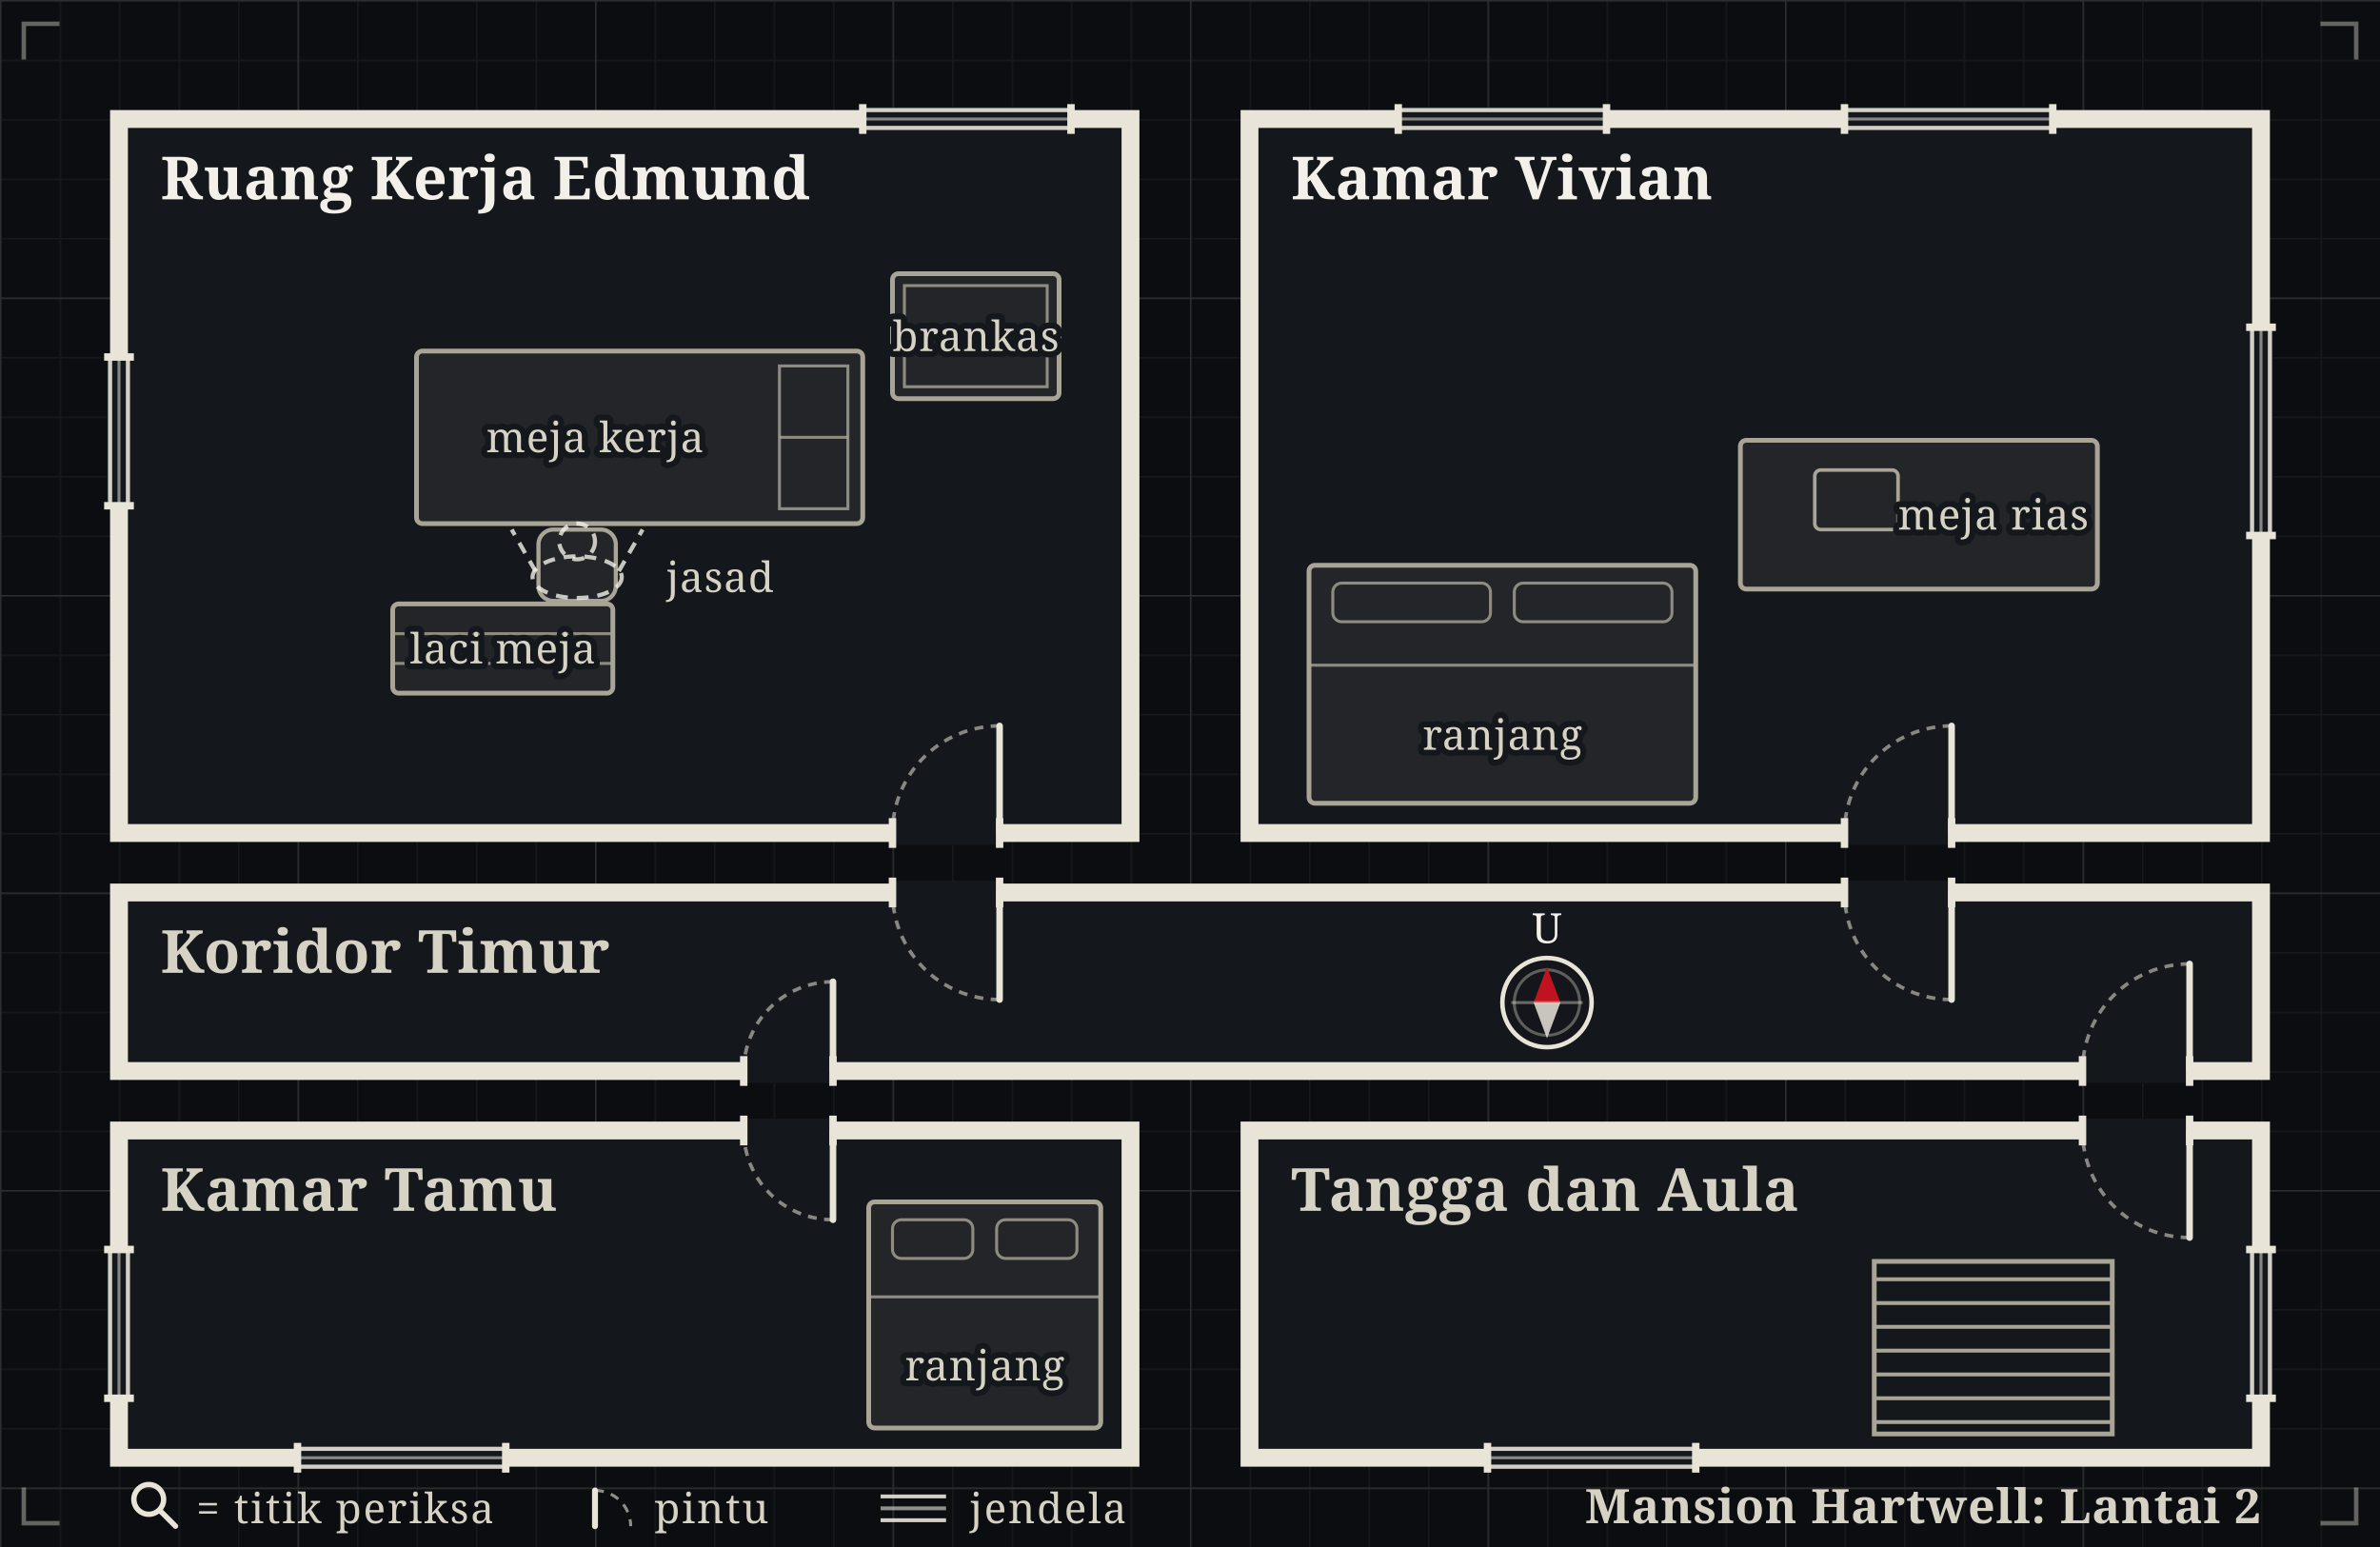
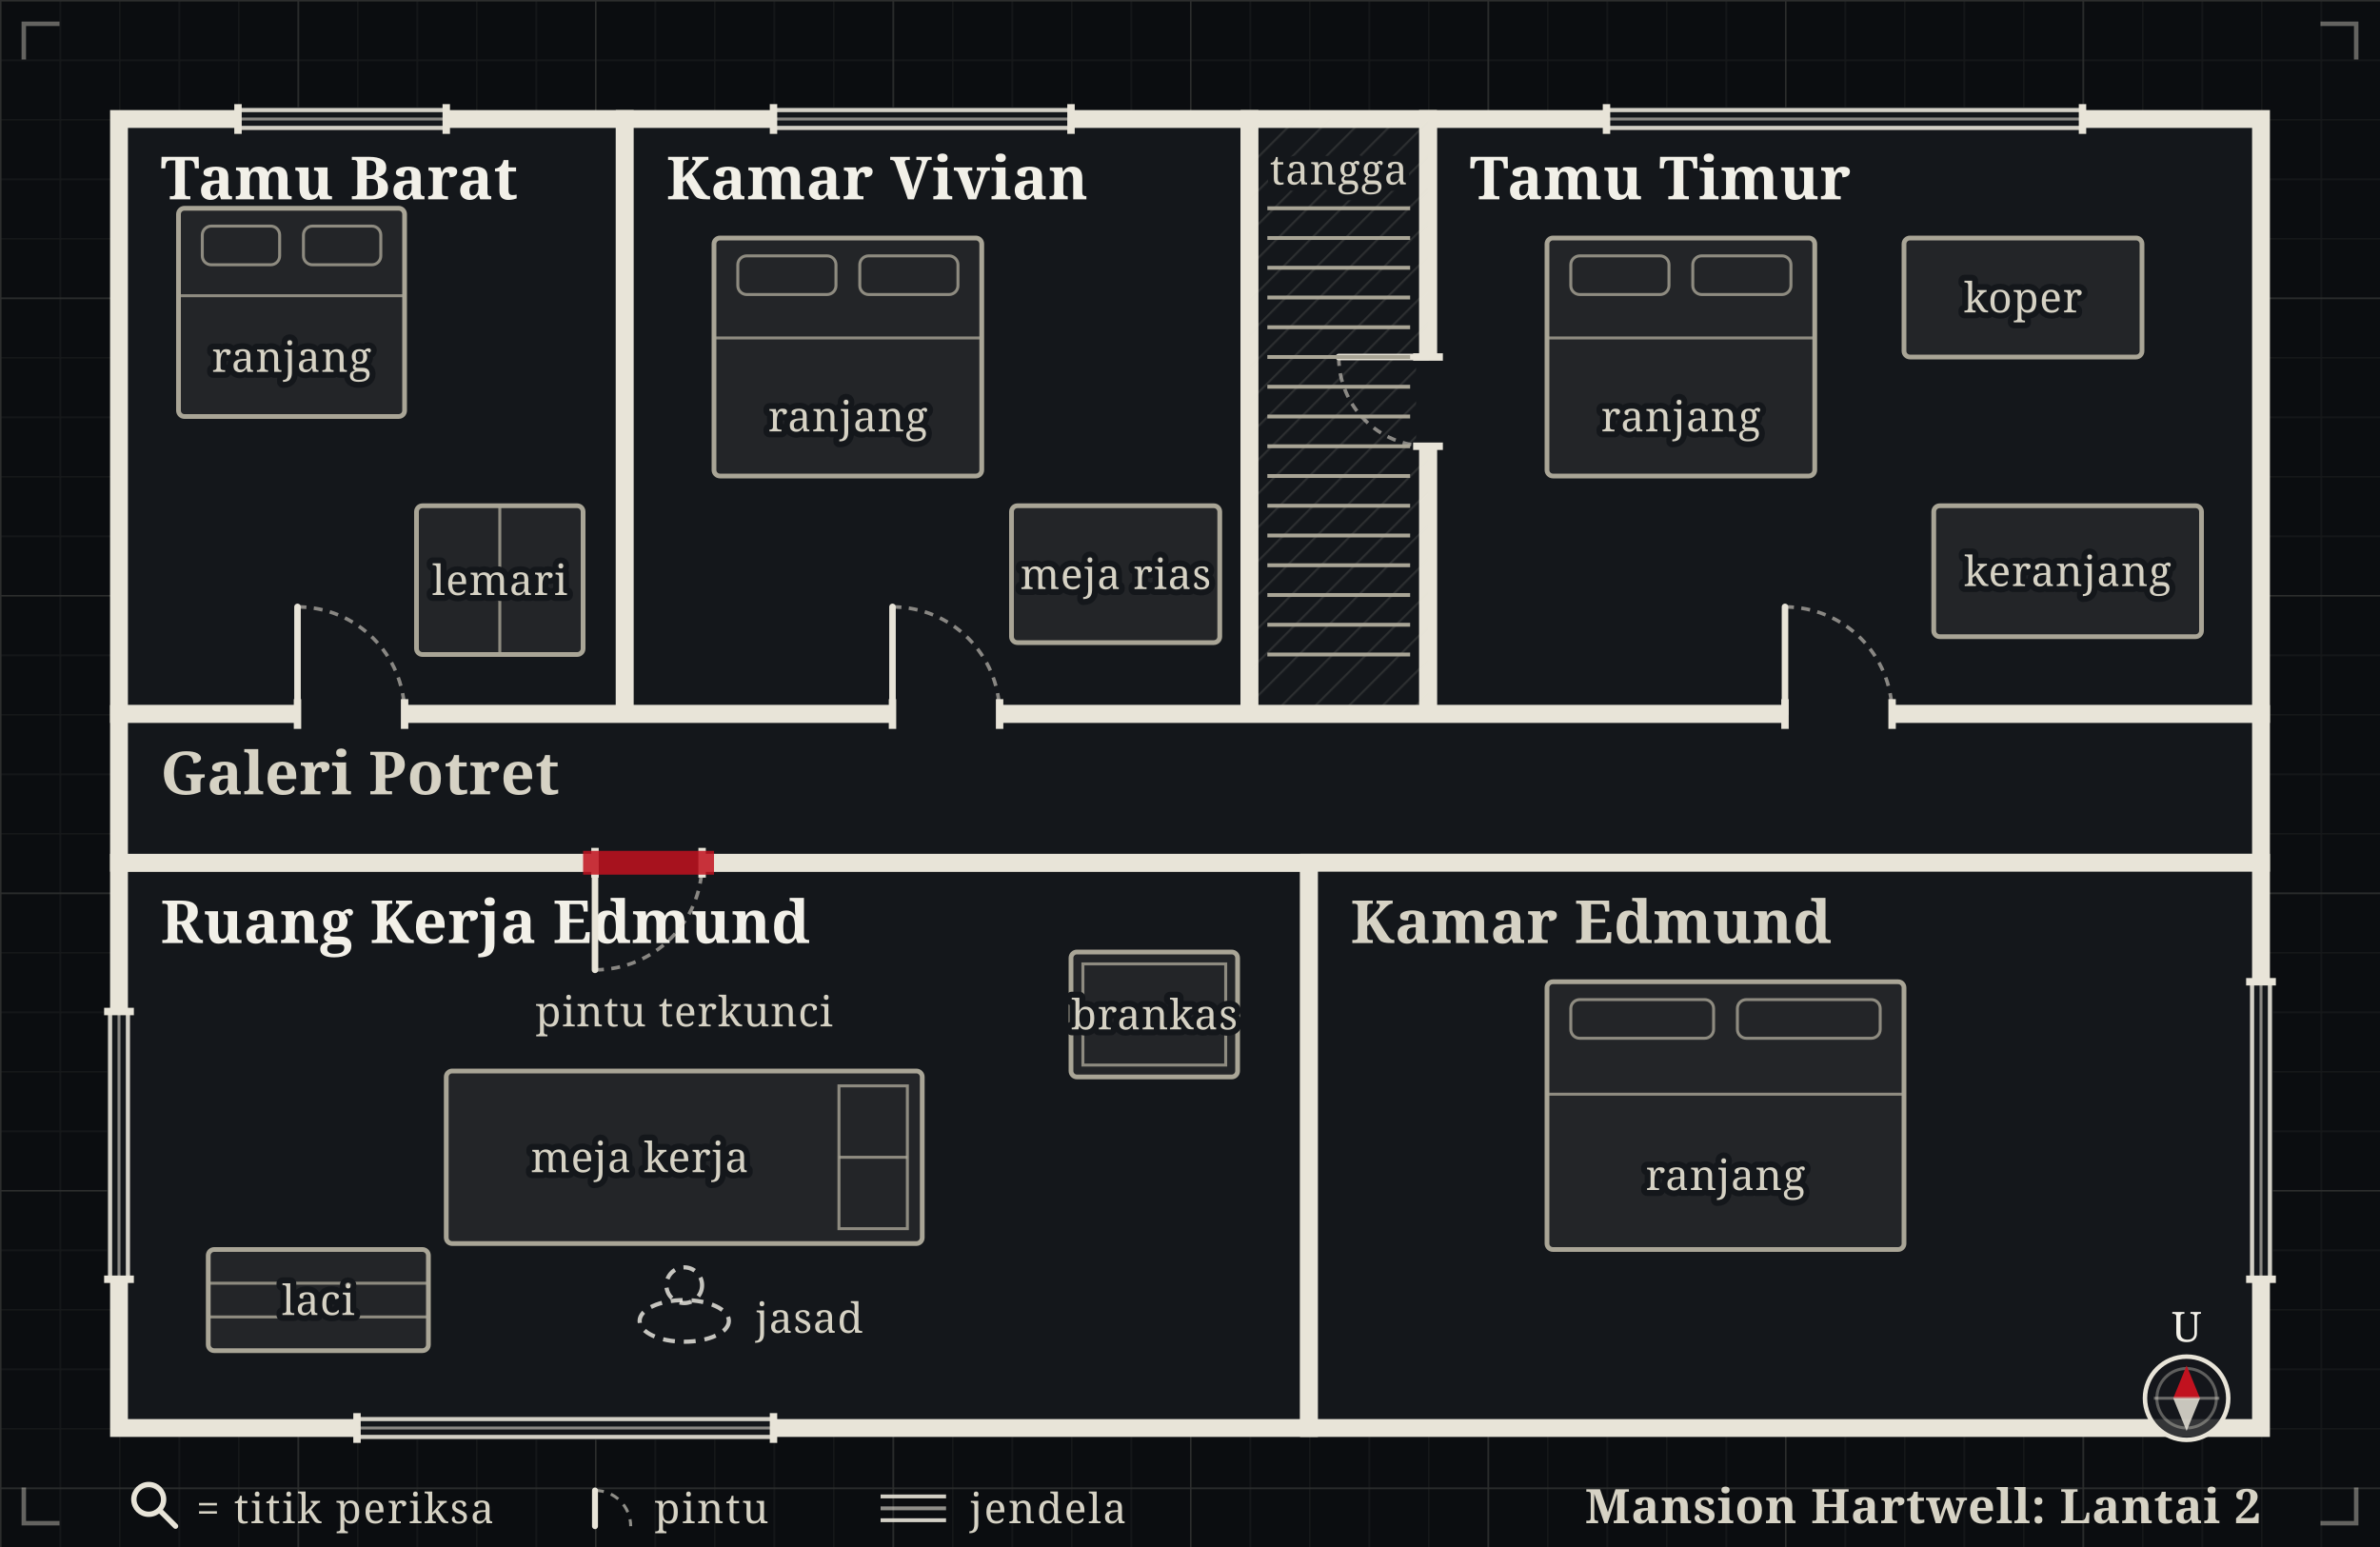
<svg xmlns="http://www.w3.org/2000/svg" viewBox="0 0 800 520" font-family="Georgia, serif">
  <defs>
    <pattern id="hw2-g1" width="20" height="20" patternUnits="userSpaceOnUse">
      <path d="M20 0H0V20" fill="none" stroke="#e8e4d8" stroke-opacity=".055" />
    </pattern>
    <pattern id="hw2-g2" width="100" height="100" patternUnits="userSpaceOnUse">
      <path d="M100 0H0V100" fill="none" stroke="#e8e4d8" stroke-opacity=".11" />
    </pattern>
    <pattern id="hw2-h" width="8" height="8" patternUnits="userSpaceOnUse" patternTransform="rotate(45)">
      <line x1="0" y1="0" x2="0" y2="8" stroke="#e8e4d8" stroke-opacity=".11" stroke-width="1.5" />
    </pattern>
  </defs>
  <rect width="800" height="520" fill="#0b0d10" />
  <rect width="800" height="520" fill="url(#hw2-g1)" />
  <rect width="800" height="520" fill="url(#hw2-g2)" />
  <path d="M20 8H8V20" fill="none" stroke="#e8e4d8" stroke-opacity=".4" stroke-width="1.5" />
  <path d="M780 8H792V20" fill="none" stroke="#e8e4d8" stroke-opacity=".4" stroke-width="1.5" />
  <path d="M20 512H8V500" fill="none" stroke="#e8e4d8" stroke-opacity=".4" stroke-width="1.5" />
  <path d="M780 512H792V500" fill="none" stroke="#e8e4d8" stroke-opacity=".4" stroke-width="1.5" />
-   <rect x="40" y="40" width="340" height="240" fill="#14171b" stroke="#e8e4d8" stroke-width="6" stroke-linejoin="miter" />
-   <text x="54" y="67" text-anchor="start" fill="#f2f0e8" style="font-family:var(--ff-heading,'Playfair Display',Georgia,serif);font-weight:700;font-size:20px;letter-spacing:0.2px;">Ruang Kerja Edmund</text>
-   <rect x="420" y="40" width="340" height="240" fill="#14171b" stroke="#e8e4d8" stroke-width="6" stroke-linejoin="miter" />
-   <text x="434" y="67" text-anchor="start" fill="#f2f0e8" style="font-family:var(--ff-heading,'Playfair Display',Georgia,serif);font-weight:700;font-size:20px;letter-spacing:0.2px;">Kamar Vivian</text>
-   <rect x="40" y="300" width="720" height="60" fill="#14171b" stroke="#e8e4d8" stroke-width="6" stroke-linejoin="miter" />
-   <text x="54" y="327" text-anchor="start" fill="#d6d2c4" style="font-family:var(--ff-heading,'Playfair Display',Georgia,serif);font-weight:700;font-size:20px;letter-spacing:0.2px;">Koridor Timur</text>
-   <rect x="40" y="380" width="340" height="110" fill="#14171b" stroke="#e8e4d8" stroke-width="6" stroke-linejoin="miter" />
-   <text x="54" y="407" text-anchor="start" fill="#d6d2c4" style="font-family:var(--ff-heading,'Playfair Display',Georgia,serif);font-weight:700;font-size:20px;letter-spacing:0.2px;">Kamar Tamu</text>
-   <rect x="420" y="380" width="340" height="110" fill="#14171b" stroke="#e8e4d8" stroke-width="6" stroke-linejoin="miter" />
-   <text x="434" y="407" text-anchor="start" fill="#d6d2c4" style="font-family:var(--ff-heading,'Playfair Display',Georgia,serif);font-weight:700;font-size:20px;letter-spacing:0.2px;">Tangga dan Aula</text>
-   <rect x="290" y="36" width="70" height="8" fill="#14171b" />
-   <path d="M290 37H360" stroke="#e8e4d8" stroke-width="1.4" stroke-opacity="0.9" />
-   <path d="M290 40H360" stroke="#e8e4d8" stroke-width="1" stroke-opacity="0.55" />
-   <path d="M290 43H360" stroke="#e8e4d8" stroke-width="1.4" stroke-opacity="0.9" />
-   <path d="M290 35V45M360 35V45" stroke="#e8e4d8" stroke-width="2.5" />
-   <rect x="36" y="120" width="8" height="50" fill="#14171b" />
-   <path d="M37 120V170" stroke="#e8e4d8" stroke-width="1.4" stroke-opacity="0.9" />
-   <path d="M40 120V170" stroke="#e8e4d8" stroke-width="1" stroke-opacity="0.55" />
-   <path d="M43 120V170" stroke="#e8e4d8" stroke-width="1.4" stroke-opacity="0.9" />
-   <path d="M35 120H45M35 170H45" stroke="#e8e4d8" stroke-width="2.5" />
-   <rect x="470" y="36" width="70" height="8" fill="#14171b" />
-   <path d="M470 37H540" stroke="#e8e4d8" stroke-width="1.4" stroke-opacity="0.9" />
-   <path d="M470 40H540" stroke="#e8e4d8" stroke-width="1" stroke-opacity="0.55" />
-   <path d="M470 43H540" stroke="#e8e4d8" stroke-width="1.4" stroke-opacity="0.9" />
-   <path d="M470 35V45M540 35V45" stroke="#e8e4d8" stroke-width="2.5" />
-   <rect x="620" y="36" width="70" height="8" fill="#14171b" />
-   <path d="M620 37H690" stroke="#e8e4d8" stroke-width="1.4" stroke-opacity="0.9" />
-   <path d="M620 40H690" stroke="#e8e4d8" stroke-width="1" stroke-opacity="0.55" />
-   <path d="M620 43H690" stroke="#e8e4d8" stroke-width="1.4" stroke-opacity="0.9" />
-   <path d="M620 35V45M690 35V45" stroke="#e8e4d8" stroke-width="2.5" />
-   <rect x="756" y="110" width="8" height="70" fill="#14171b" />
-   <path d="M757 110V180" stroke="#e8e4d8" stroke-width="1.4" stroke-opacity="0.9" />
-   <path d="M760 110V180" stroke="#e8e4d8" stroke-width="1" stroke-opacity="0.55" />
-   <path d="M763 110V180" stroke="#e8e4d8" stroke-width="1.4" stroke-opacity="0.9" />
-   <path d="M755 110H765M755 180H765" stroke="#e8e4d8" stroke-width="2.5" />
-   <rect x="36" y="420" width="8" height="50" fill="#14171b" />
-   <path d="M37 420V470" stroke="#e8e4d8" stroke-width="1.4" stroke-opacity="0.9" />
-   <path d="M40 420V470" stroke="#e8e4d8" stroke-width="1" stroke-opacity="0.55" />
-   <path d="M43 420V470" stroke="#e8e4d8" stroke-width="1.4" stroke-opacity="0.9" />
-   <path d="M35 420H45M35 470H45" stroke="#e8e4d8" stroke-width="2.5" />
-   <rect x="756" y="420" width="8" height="50" fill="#14171b" />
-   <path d="M757 420V470" stroke="#e8e4d8" stroke-width="1.4" stroke-opacity="0.9" />
-   <path d="M760 420V470" stroke="#e8e4d8" stroke-width="1" stroke-opacity="0.55" />
-   <path d="M763 420V470" stroke="#e8e4d8" stroke-width="1.4" stroke-opacity="0.9" />
-   <path d="M755 420H765M755 470H765" stroke="#e8e4d8" stroke-width="2.5" />
-   <rect x="100" y="486" width="70" height="8" fill="#14171b" />
-   <path d="M100 487H170" stroke="#e8e4d8" stroke-width="1.4" stroke-opacity="0.9" />
-   <path d="M100 490H170" stroke="#e8e4d8" stroke-width="1" stroke-opacity="0.55" />
-   <path d="M100 493H170" stroke="#e8e4d8" stroke-width="1.4" stroke-opacity="0.9" />
-   <path d="M100 485V495M170 485V495" stroke="#e8e4d8" stroke-width="2.5" />
-   <rect x="500" y="486" width="70" height="8" fill="#14171b" />
-   <path d="M500 487H570" stroke="#e8e4d8" stroke-width="1.4" stroke-opacity="0.9" />
-   <path d="M500 490H570" stroke="#e8e4d8" stroke-width="1" stroke-opacity="0.55" />
-   <path d="M500 493H570" stroke="#e8e4d8" stroke-width="1.4" stroke-opacity="0.9" />
-   <path d="M500 485V495M570 485V495" stroke="#e8e4d8" stroke-width="2.5" />
-   <rect x="300" y="276" width="36" height="8" fill="#14171b" />
-   <path d="M336 244A36 36 0 0 0 300 280" fill="none" stroke="#e8e4d8" stroke-opacity=".55" stroke-width="1.2" stroke-dasharray="3 2.5" />
-   <path d="M336 280L336 244" stroke="#e8e4d8" stroke-width="2.2" stroke-linecap="round" />
-   <path d="M336 275V285M300 275V285" stroke="#e8e4d8" stroke-width="2.5" />
-   <rect x="300" y="296" width="36" height="8" fill="#14171b" />
-   <path d="M336 336A36 36 0 0 1 300 300" fill="none" stroke="#e8e4d8" stroke-opacity=".55" stroke-width="1.2" stroke-dasharray="3 2.5" />
-   <path d="M336 300L336 336" stroke="#e8e4d8" stroke-width="2.2" stroke-linecap="round" />
-   <path d="M336 295V305M300 295V305" stroke="#e8e4d8" stroke-width="2.5" />
-   <rect x="620" y="276" width="36" height="8" fill="#14171b" />
-   <path d="M656 244A36 36 0 0 0 620 280" fill="none" stroke="#e8e4d8" stroke-opacity=".55" stroke-width="1.2" stroke-dasharray="3 2.5" />
-   <path d="M656 280L656 244" stroke="#e8e4d8" stroke-width="2.2" stroke-linecap="round" />
-   <path d="M656 275V285M620 275V285" stroke="#e8e4d8" stroke-width="2.5" />
-   <rect x="620" y="296" width="36" height="8" fill="#14171b" />
-   <path d="M656 336A36 36 0 0 1 620 300" fill="none" stroke="#e8e4d8" stroke-opacity=".55" stroke-width="1.2" stroke-dasharray="3 2.5" />
-   <path d="M656 300L656 336" stroke="#e8e4d8" stroke-width="2.2" stroke-linecap="round" />
-   <path d="M656 295V305M620 295V305" stroke="#e8e4d8" stroke-width="2.5" />
-   <rect x="250" y="356" width="30" height="8" fill="#14171b" />
-   <path d="M280 330A30 30 0 0 0 250 360" fill="none" stroke="#e8e4d8" stroke-opacity=".55" stroke-width="1.2" stroke-dasharray="3 2.5" />
-   <path d="M280 360L280 330" stroke="#e8e4d8" stroke-width="2.2" stroke-linecap="round" />
-   <path d="M280 355V365M250 355V365" stroke="#e8e4d8" stroke-width="2.5" />
-   <rect x="250" y="376" width="30" height="8" fill="#14171b" />
-   <path d="M280 410A30 30 0 0 1 250 380" fill="none" stroke="#e8e4d8" stroke-opacity=".55" stroke-width="1.2" stroke-dasharray="3 2.5" />
-   <path d="M280 380L280 410" stroke="#e8e4d8" stroke-width="2.2" stroke-linecap="round" />
-   <path d="M280 375V385M250 375V385" stroke="#e8e4d8" stroke-width="2.5" />
-   <rect x="700" y="356" width="36" height="8" fill="#14171b" />
-   <path d="M736 324A36 36 0 0 0 700 360" fill="none" stroke="#e8e4d8" stroke-opacity=".55" stroke-width="1.2" stroke-dasharray="3 2.5" />
-   <path d="M736 360L736 324" stroke="#e8e4d8" stroke-width="2.2" stroke-linecap="round" />
-   <path d="M736 355V365M700 355V365" stroke="#e8e4d8" stroke-width="2.5" />
-   <rect x="700" y="376" width="36" height="8" fill="#14171b" />
-   <path d="M736 416A36 36 0 0 1 700 380" fill="none" stroke="#e8e4d8" stroke-opacity=".55" stroke-width="1.2" stroke-dasharray="3 2.5" />
-   <path d="M736 380L736 416" stroke="#e8e4d8" stroke-width="2.2" stroke-linecap="round" />
-   <path d="M736 375V385M700 375V385" stroke="#e8e4d8" stroke-width="2.5" />
-   <rect x="140" y="118" width="150" height="58" rx="2" fill="#e8e4d8" fill-opacity=".07" stroke="#a9a596" stroke-width="1.6" />
-   <rect x="262" y="123" width="23" height="48" stroke="#a9a596" stroke-width="1" stroke-opacity=".8" fill="none" />
-   <path d="M262 147.0H285" stroke="#a9a596" stroke-width="1" stroke-opacity=".8" fill="none" />
-   <text x="200" y="152" text-anchor="middle" fill="#14171b" stroke="#14171b" stroke-width="4" stroke-linejoin="round" style="font-family:var(--ff-label,'Oswald','Arial Narrow',sans-serif);font-weight:500;font-size:14px;letter-spacing:0.3px;">meja kerja</text>
-   <text x="200" y="152" text-anchor="middle" fill="#d6d2c4" style="font-family:var(--ff-label,'Oswald','Arial Narrow',sans-serif);font-weight:500;font-size:14px;letter-spacing:0.3px;">meja kerja</text>
-   <rect x="181" y="178" width="26" height="24" rx="5" fill="#e8e4d8" fill-opacity=".07" stroke="#a9a596" stroke-width="1.4" />
+   <rect x="40" y="40" width="170" height="200" fill="#14171b" stroke="#e8e4d8" stroke-width="6" stroke-linejoin="miter" />
+   <text x="54" y="67" text-anchor="start" fill="#f2f0e8" style="font-family:var(--ff-heading,'Playfair Display',Georgia,serif);font-weight:700;font-size:20px;letter-spacing:0.2px;">Tamu Barat</text>
+   <rect x="210" y="40" width="210" height="200" fill="#14171b" stroke="#e8e4d8" stroke-width="6" stroke-linejoin="miter" />
+   <text x="224" y="67" text-anchor="start" fill="#f2f0e8" style="font-family:var(--ff-heading,'Playfair Display',Georgia,serif);font-weight:700;font-size:20px;letter-spacing:0.2px;">Kamar Vivian</text>
+   <rect x="480" y="40" width="280" height="200" fill="#14171b" stroke="#e8e4d8" stroke-width="6" stroke-linejoin="miter" />
+   <text x="494" y="67" text-anchor="start" fill="#f2f0e8" style="font-family:var(--ff-heading,'Playfair Display',Georgia,serif);font-weight:700;font-size:20px;letter-spacing:0.2px;">Tamu Timur</text>
+   <rect x="40" y="290" width="400" height="190" fill="#14171b" stroke="#e8e4d8" stroke-width="6" stroke-linejoin="miter" />
+   <text x="54" y="317" text-anchor="start" fill="#f2f0e8" style="font-family:var(--ff-heading,'Playfair Display',Georgia,serif);font-weight:700;font-size:20px;letter-spacing:0.2px;">Ruang Kerja Edmund</text>
+   <rect x="420" y="40" width="60" height="200" fill="#14171b" stroke="#e8e4d8" stroke-width="6" stroke-linejoin="miter" />
+   <rect x="420" y="40" width="60" height="200" fill="url(#hw2-h)" />
+   <text x="434" y="67" text-anchor="start" fill="#d6d2c4" style="font-family:var(--ff-heading,'Playfair Display',Georgia,serif);font-weight:700;font-size:20px;letter-spacing:0.2px;" />
+   <rect x="40" y="240" width="720" height="50" fill="#14171b" stroke="#e8e4d8" stroke-width="6" stroke-linejoin="miter" />
+   <text x="54" y="267" text-anchor="start" fill="#d6d2c4" style="font-family:var(--ff-heading,'Playfair Display',Georgia,serif);font-weight:700;font-size:20px;letter-spacing:0.2px;">Galeri Potret</text>
+   <rect x="440" y="290" width="320" height="190" fill="#14171b" stroke="#e8e4d8" stroke-width="6" stroke-linejoin="miter" />
+   <text x="454" y="317" text-anchor="start" fill="#d6d2c4" style="font-family:var(--ff-heading,'Playfair Display',Georgia,serif);font-weight:700;font-size:20px;letter-spacing:0.2px;">Kamar Edmund</text>
+   <rect x="80" y="36" width="70" height="8" fill="#14171b" />
+   <path d="M80 37H150" stroke="#e8e4d8" stroke-width="1.4" stroke-opacity="0.9" />
+   <path d="M80 40H150" stroke="#e8e4d8" stroke-width="1" stroke-opacity="0.55" />
+   <path d="M80 43H150" stroke="#e8e4d8" stroke-width="1.4" stroke-opacity="0.9" />
+   <path d="M80 35V45M150 35V45" stroke="#e8e4d8" stroke-width="2.5" />
+   <rect x="260" y="36" width="100" height="8" fill="#14171b" />
+   <path d="M260 37H360" stroke="#e8e4d8" stroke-width="1.4" stroke-opacity="0.9" />
+   <path d="M260 40H360" stroke="#e8e4d8" stroke-width="1" stroke-opacity="0.55" />
+   <path d="M260 43H360" stroke="#e8e4d8" stroke-width="1.4" stroke-opacity="0.9" />
+   <path d="M260 35V45M360 35V45" stroke="#e8e4d8" stroke-width="2.5" />
+   <rect x="540" y="36" width="160" height="8" fill="#14171b" />
+   <path d="M540 37H700" stroke="#e8e4d8" stroke-width="1.4" stroke-opacity="0.9" />
+   <path d="M540 40H700" stroke="#e8e4d8" stroke-width="1" stroke-opacity="0.55" />
+   <path d="M540 43H700" stroke="#e8e4d8" stroke-width="1.4" stroke-opacity="0.9" />
+   <path d="M540 35V45M700 35V45" stroke="#e8e4d8" stroke-width="2.5" />
+   <rect x="36" y="340" width="8" height="90" fill="#14171b" />
+   <path d="M37 340V430" stroke="#e8e4d8" stroke-width="1.4" stroke-opacity="0.9" />
+   <path d="M40 340V430" stroke="#e8e4d8" stroke-width="1" stroke-opacity="0.55" />
+   <path d="M43 340V430" stroke="#e8e4d8" stroke-width="1.4" stroke-opacity="0.9" />
+   <path d="M35 340H45M35 430H45" stroke="#e8e4d8" stroke-width="2.5" />
+   <rect x="120" y="476" width="140" height="8" fill="#14171b" />
+   <path d="M120 477H260" stroke="#e8e4d8" stroke-width="1.4" stroke-opacity="0.9" />
+   <path d="M120 480H260" stroke="#e8e4d8" stroke-width="1" stroke-opacity="0.55" />
+   <path d="M120 483H260" stroke="#e8e4d8" stroke-width="1.4" stroke-opacity="0.9" />
+   <path d="M120 475V485M260 475V485" stroke="#e8e4d8" stroke-width="2.5" />
+   <rect x="756" y="330" width="8" height="100" fill="#14171b" />
+   <path d="M757 330V430" stroke="#e8e4d8" stroke-width="1.4" stroke-opacity="0.9" />
+   <path d="M760 330V430" stroke="#e8e4d8" stroke-width="1" stroke-opacity="0.55" />
+   <path d="M763 330V430" stroke="#e8e4d8" stroke-width="1.4" stroke-opacity="0.9" />
+   <path d="M755 330H765M755 430H765" stroke="#e8e4d8" stroke-width="2.5" />
+   <rect x="100" y="236" width="36" height="8" fill="#14171b" />
+   <path d="M100 204A36 36 0 0 1 136 240" fill="none" stroke="#e8e4d8" stroke-opacity=".55" stroke-width="1.2" stroke-dasharray="3 2.5" />
+   <path d="M100 240L100 204" stroke="#e8e4d8" stroke-width="2.2" stroke-linecap="round" />
+   <path d="M100 235V245M136 235V245" stroke="#e8e4d8" stroke-width="2.5" />
+   <rect x="300" y="236" width="36" height="8" fill="#14171b" />
+   <path d="M300 204A36 36 0 0 1 336 240" fill="none" stroke="#e8e4d8" stroke-opacity=".55" stroke-width="1.2" stroke-dasharray="3 2.5" />
+   <path d="M300 240L300 204" stroke="#e8e4d8" stroke-width="2.2" stroke-linecap="round" />
+   <path d="M300 235V245M336 235V245" stroke="#e8e4d8" stroke-width="2.5" />
+   <rect x="600" y="236" width="36" height="8" fill="#14171b" />
+   <path d="M600 204A36 36 0 0 1 636 240" fill="none" stroke="#e8e4d8" stroke-opacity=".55" stroke-width="1.2" stroke-dasharray="3 2.5" />
+   <path d="M600 240L600 204" stroke="#e8e4d8" stroke-width="2.2" stroke-linecap="round" />
+   <path d="M600 235V245M636 235V245" stroke="#e8e4d8" stroke-width="2.5" />
+   <rect x="476" y="120" width="8" height="30" fill="#14171b" />
+   <path d="M450 120A30 30 0 0 0 480 150" fill="none" stroke="#e8e4d8" stroke-opacity=".55" stroke-width="1.2" stroke-dasharray="3 2.5" />
+   <path d="M480 120L450 120" stroke="#e8e4d8" stroke-width="2.2" stroke-linecap="round" />
+   <path d="M475 120H485M475 150H485" stroke="#e8e4d8" stroke-width="2.5" />
+   <rect x="200" y="286" width="36" height="8" fill="#14171b" />
+   <path d="M200 326A36 36 0 0 0 236 290" fill="none" stroke="#e8e4d8" stroke-opacity=".55" stroke-width="1.2" stroke-dasharray="3 2.5" />
+   <path d="M200 290L200 326" stroke="#e8e4d8" stroke-width="2.2" stroke-linecap="round" />
+   <path d="M200 285V295M236 285V295" stroke="#e8e4d8" stroke-width="2.5" />
+   <rect x="196" y="286" width="44" height="8" fill="#c1121f" fill-opacity=".85" />
+   <text x="180" y="345" text-anchor="start" fill="#14171b" stroke="#14171b" stroke-width="4" stroke-linejoin="round" style="font-family:var(--ff-label,'Oswald','Arial Narrow',sans-serif);font-weight:500;font-size:14px;letter-spacing:0.3px;">pintu terkunci</text>
+   <text x="180" y="345" text-anchor="start" fill="#d6d2c4" style="font-family:var(--ff-label,'Oswald','Arial Narrow',sans-serif);font-weight:500;font-size:14px;letter-spacing:0.3px;">pintu terkunci</text>
+   <path d="M426 70H474" stroke="#a9a596" stroke-width="1.3" />
+   <path d="M426 80H474" stroke="#a9a596" stroke-width="1.3" />
+   <path d="M426 90H474" stroke="#a9a596" stroke-width="1.3" />
+   <path d="M426 100H474" stroke="#a9a596" stroke-width="1.3" />
+   <path d="M426 110H474" stroke="#a9a596" stroke-width="1.3" />
+   <path d="M426 120H474" stroke="#a9a596" stroke-width="1.3" />
+   <path d="M426 130H474" stroke="#a9a596" stroke-width="1.3" />
+   <path d="M426 140H474" stroke="#a9a596" stroke-width="1.3" />
+   <path d="M426 150H474" stroke="#a9a596" stroke-width="1.3" />
+   <path d="M426 160H474" stroke="#a9a596" stroke-width="1.3" />
+   <path d="M426 170H474" stroke="#a9a596" stroke-width="1.3" />
+   <path d="M426 180H474" stroke="#a9a596" stroke-width="1.3" />
+   <path d="M426 190H474" stroke="#a9a596" stroke-width="1.3" />
+   <path d="M426 200H474" stroke="#a9a596" stroke-width="1.3" />
+   <path d="M426 210H474" stroke="#a9a596" stroke-width="1.3" />
+   <path d="M426 220H474" stroke="#a9a596" stroke-width="1.3" />
+   <text x="450" y="62" text-anchor="middle" fill="#14171b" stroke="#14171b" stroke-width="4" stroke-linejoin="round" style="font-family:var(--ff-label,'Oswald','Arial Narrow',sans-serif);font-weight:500;font-size:14px;letter-spacing:0.3px;">tangga</text>
+   <text x="450" y="62" text-anchor="middle" fill="#d6d2c4" style="font-family:var(--ff-label,'Oswald','Arial Narrow',sans-serif);font-weight:500;font-size:14px;letter-spacing:0.3px;">tangga</text>
+   <rect x="60" y="70" width="76" height="70" rx="2" fill="#e8e4d8" fill-opacity=".07" stroke="#a9a596" stroke-width="1.6" />
+   <rect x="68" y="76" width="26" height="13" rx="3" stroke="#a9a596" stroke-width="1" stroke-opacity=".8" fill="none" />
+   <rect x="102" y="76" width="26" height="13" rx="3" stroke="#a9a596" stroke-width="1" stroke-opacity=".8" fill="none" />
+   <path d="M60 99.4H136" stroke="#a9a596" stroke-width="1" stroke-opacity=".8" fill="none" />
+   <text x="98" y="125" text-anchor="middle" fill="#14171b" stroke="#14171b" stroke-width="4" stroke-linejoin="round" style="font-family:var(--ff-label,'Oswald','Arial Narrow',sans-serif);font-weight:500;font-size:14px;letter-spacing:0.3px;">ranjang</text>
+   <text x="98" y="125" text-anchor="middle" fill="#d6d2c4" style="font-family:var(--ff-label,'Oswald','Arial Narrow',sans-serif);font-weight:500;font-size:14px;letter-spacing:0.3px;">ranjang</text>
+   <rect x="140" y="170" width="56" height="50" rx="2" fill="#e8e4d8" fill-opacity=".07" stroke="#a9a596" stroke-width="1.6" />
+   <path d="M168 170V220" stroke="#a9a596" stroke-width="1" stroke-opacity=".8" fill="none" />
+   <circle cx="163" cy="195" r="1.6" fill="#a9a596" />
+   <circle cx="173" cy="195" r="1.6" fill="#a9a596" />
+   <text x="168" y="200" text-anchor="middle" fill="#14171b" stroke="#14171b" stroke-width="4" stroke-linejoin="round" style="font-family:var(--ff-label,'Oswald','Arial Narrow',sans-serif);font-weight:500;font-size:14px;letter-spacing:0.3px;">lemari</text>
+   <text x="168" y="200" text-anchor="middle" fill="#d6d2c4" style="font-family:var(--ff-label,'Oswald','Arial Narrow',sans-serif);font-weight:500;font-size:14px;letter-spacing:0.3px;">lemari</text>
+   <rect x="240" y="80" width="90" height="80" rx="2" fill="#e8e4d8" fill-opacity=".07" stroke="#a9a596" stroke-width="1.6" />
+   <rect x="248" y="86" width="33" height="13" rx="3" stroke="#a9a596" stroke-width="1" stroke-opacity=".8" fill="none" />
+   <rect x="289" y="86" width="33" height="13" rx="3" stroke="#a9a596" stroke-width="1" stroke-opacity=".8" fill="none" />
+   <path d="M240 113.6H330" stroke="#a9a596" stroke-width="1" stroke-opacity=".8" fill="none" />
+   <text x="285" y="145" text-anchor="middle" fill="#14171b" stroke="#14171b" stroke-width="4" stroke-linejoin="round" style="font-family:var(--ff-label,'Oswald','Arial Narrow',sans-serif);font-weight:500;font-size:14px;letter-spacing:0.3px;">ranjang</text>
+   <text x="285" y="145" text-anchor="middle" fill="#d6d2c4" style="font-family:var(--ff-label,'Oswald','Arial Narrow',sans-serif);font-weight:500;font-size:14px;letter-spacing:0.3px;">ranjang</text>
+   <rect x="340" y="170" width="70" height="46" rx="2" fill="#e8e4d8" fill-opacity=".07" stroke="#a9a596" stroke-width="1.6" />
+   <text x="375" y="198" text-anchor="middle" fill="#14171b" stroke="#14171b" stroke-width="4" stroke-linejoin="round" style="font-family:var(--ff-label,'Oswald','Arial Narrow',sans-serif);font-weight:500;font-size:14px;letter-spacing:0.3px;">meja rias</text>
+   <text x="375" y="198" text-anchor="middle" fill="#d6d2c4" style="font-family:var(--ff-label,'Oswald','Arial Narrow',sans-serif);font-weight:500;font-size:14px;letter-spacing:0.3px;">meja rias</text>
+   <rect x="520" y="80" width="90" height="80" rx="2" fill="#e8e4d8" fill-opacity=".07" stroke="#a9a596" stroke-width="1.6" />
+   <rect x="528" y="86" width="33" height="13" rx="3" stroke="#a9a596" stroke-width="1" stroke-opacity=".8" fill="none" />
+   <rect x="569" y="86" width="33" height="13" rx="3" stroke="#a9a596" stroke-width="1" stroke-opacity=".8" fill="none" />
+   <path d="M520 113.6H610" stroke="#a9a596" stroke-width="1" stroke-opacity=".8" fill="none" />
+   <text x="565" y="145" text-anchor="middle" fill="#14171b" stroke="#14171b" stroke-width="4" stroke-linejoin="round" style="font-family:var(--ff-label,'Oswald','Arial Narrow',sans-serif);font-weight:500;font-size:14px;letter-spacing:0.3px;">ranjang</text>
+   <text x="565" y="145" text-anchor="middle" fill="#d6d2c4" style="font-family:var(--ff-label,'Oswald','Arial Narrow',sans-serif);font-weight:500;font-size:14px;letter-spacing:0.3px;">ranjang</text>
+   <rect x="640" y="80" width="80" height="40" rx="2" fill="#e8e4d8" fill-opacity=".07" stroke="#a9a596" stroke-width="1.6" />
+   <text x="680" y="105" text-anchor="middle" fill="#14171b" stroke="#14171b" stroke-width="4" stroke-linejoin="round" style="font-family:var(--ff-label,'Oswald','Arial Narrow',sans-serif);font-weight:500;font-size:14px;letter-spacing:0.3px;">koper</text>
+   <text x="680" y="105" text-anchor="middle" fill="#d6d2c4" style="font-family:var(--ff-label,'Oswald','Arial Narrow',sans-serif);font-weight:500;font-size:14px;letter-spacing:0.3px;">koper</text>
+   <rect x="650" y="170" width="90" height="44" rx="2" fill="#e8e4d8" fill-opacity=".07" stroke="#a9a596" stroke-width="1.6" />
+   <text x="695" y="197" text-anchor="middle" fill="#14171b" stroke="#14171b" stroke-width="4" stroke-linejoin="round" style="font-family:var(--ff-label,'Oswald','Arial Narrow',sans-serif);font-weight:500;font-size:14px;letter-spacing:0.3px;">keranjang</text>
+   <text x="695" y="197" text-anchor="middle" fill="#d6d2c4" style="font-family:var(--ff-label,'Oswald','Arial Narrow',sans-serif);font-weight:500;font-size:14px;letter-spacing:0.3px;">keranjang</text>
+   <rect x="150" y="360" width="160" height="58" rx="2" fill="#e8e4d8" fill-opacity=".07" stroke="#a9a596" stroke-width="1.6" />
+   <rect x="282" y="365" width="23" height="48" stroke="#a9a596" stroke-width="1" stroke-opacity=".8" fill="none" />
+   <path d="M282 389.0H305" stroke="#a9a596" stroke-width="1" stroke-opacity=".8" fill="none" />
+   <text x="215" y="394" text-anchor="middle" fill="#14171b" stroke="#14171b" stroke-width="4" stroke-linejoin="round" style="font-family:var(--ff-label,'Oswald','Arial Narrow',sans-serif);font-weight:500;font-size:14px;letter-spacing:0.3px;">meja kerja</text>
+   <text x="215" y="394" text-anchor="middle" fill="#d6d2c4" style="font-family:var(--ff-label,'Oswald','Arial Narrow',sans-serif);font-weight:500;font-size:14px;letter-spacing:0.3px;">meja kerja</text>
+   <rect x="360" y="320" width="56" height="42" rx="2" fill="#e8e4d8" fill-opacity=".07" stroke="#a9a596" stroke-width="1.6" />
+   <rect x="364" y="324" width="48" height="34" stroke="#a9a596" stroke-width="1" stroke-opacity=".8" fill="none" />
+   <text x="388" y="346" text-anchor="middle" fill="#14171b" stroke="#14171b" stroke-width="4" stroke-linejoin="round" style="font-family:var(--ff-label,'Oswald','Arial Narrow',sans-serif);font-weight:500;font-size:14px;letter-spacing:0.3px;">brankas</text>
+   <text x="388" y="346" text-anchor="middle" fill="#d6d2c4" style="font-family:var(--ff-label,'Oswald','Arial Narrow',sans-serif);font-weight:500;font-size:14px;letter-spacing:0.3px;">brankas</text>
+   <rect x="70" y="420" width="74" height="34" rx="2" fill="#e8e4d8" fill-opacity=".07" stroke="#a9a596" stroke-width="1.6" />
+   <path d="M70 431.333H144" stroke="#a9a596" stroke-width="1" stroke-opacity=".8" fill="none" />
+   <path d="M70 442.667H144" stroke="#a9a596" stroke-width="1" stroke-opacity=".8" fill="none" />
+   <text x="107" y="442" text-anchor="middle" fill="#14171b" stroke="#14171b" stroke-width="4" stroke-linejoin="round" style="font-family:var(--ff-label,'Oswald','Arial Narrow',sans-serif);font-weight:500;font-size:14px;letter-spacing:0.3px;">laci</text>
+   <text x="107" y="442" text-anchor="middle" fill="#d6d2c4" style="font-family:var(--ff-label,'Oswald','Arial Narrow',sans-serif);font-weight:500;font-size:14px;letter-spacing:0.3px;">laci</text>
  <g fill="none" stroke="#f2f0e8" stroke-opacity=".8" stroke-width="1.4" stroke-dasharray="4 3">
-     <circle cx="194" cy="182" r="6" />
-     <ellipse cx="194" cy="194" rx="15" ry="7" />
-     <path d="M180 192L172 178M208 192L216 178" />
+     <circle cx="230" cy="432" r="6" />
+     <ellipse cx="230" cy="444" rx="15" ry="7" />
  </g>
-   <text x="224" y="199" text-anchor="start" fill="#14171b" stroke="#14171b" stroke-width="4" stroke-linejoin="round" style="font-family:var(--ff-label,'Oswald','Arial Narrow',sans-serif);font-weight:500;font-size:14px;letter-spacing:0.3px;">jasad</text>
-   <text x="224" y="199" text-anchor="start" fill="#d6d2c4" style="font-family:var(--ff-label,'Oswald','Arial Narrow',sans-serif);font-weight:500;font-size:14px;letter-spacing:0.3px;">jasad</text>
-   <rect x="132" y="203" width="74" height="30" rx="2" fill="#e8e4d8" fill-opacity=".07" stroke="#a9a596" stroke-width="1.6" />
-   <path d="M132 213H206" stroke="#a9a596" stroke-width="1" stroke-opacity=".8" fill="none" />
-   <path d="M132 223H206" stroke="#a9a596" stroke-width="1" stroke-opacity=".8" fill="none" />
-   <text x="169" y="223" text-anchor="middle" fill="#14171b" stroke="#14171b" stroke-width="4" stroke-linejoin="round" style="font-family:var(--ff-label,'Oswald','Arial Narrow',sans-serif);font-weight:500;font-size:14px;letter-spacing:0.3px;">laci meja</text>
-   <text x="169" y="223" text-anchor="middle" fill="#d6d2c4" style="font-family:var(--ff-label,'Oswald','Arial Narrow',sans-serif);font-weight:500;font-size:14px;letter-spacing:0.3px;">laci meja</text>
-   <rect x="300" y="92" width="56" height="42" rx="2" fill="#e8e4d8" fill-opacity=".07" stroke="#a9a596" stroke-width="1.6" />
-   <rect x="304" y="96" width="48" height="34" stroke="#a9a596" stroke-width="1" stroke-opacity=".8" fill="none" />
-   <text x="328" y="118" text-anchor="middle" fill="#14171b" stroke="#14171b" stroke-width="4" stroke-linejoin="round" style="font-family:var(--ff-label,'Oswald','Arial Narrow',sans-serif);font-weight:500;font-size:14px;letter-spacing:0.3px;">brankas</text>
-   <text x="328" y="118" text-anchor="middle" fill="#d6d2c4" style="font-family:var(--ff-label,'Oswald','Arial Narrow',sans-serif);font-weight:500;font-size:14px;letter-spacing:0.3px;">brankas</text>
-   <rect x="440" y="190" width="130" height="80" rx="2" fill="#e8e4d8" fill-opacity=".07" stroke="#a9a596" stroke-width="1.6" />
-   <rect x="448" y="196" width="53" height="13" rx="3" stroke="#a9a596" stroke-width="1" stroke-opacity=".8" fill="none" />
-   <rect x="509" y="196" width="53" height="13" rx="3" stroke="#a9a596" stroke-width="1" stroke-opacity=".8" fill="none" />
-   <path d="M440 223.6H570" stroke="#a9a596" stroke-width="1" stroke-opacity=".8" fill="none" />
-   <text x="505" y="252" text-anchor="middle" fill="#14171b" stroke="#14171b" stroke-width="4" stroke-linejoin="round" style="font-family:var(--ff-label,'Oswald','Arial Narrow',sans-serif);font-weight:500;font-size:14px;letter-spacing:0.3px;">ranjang</text>
-   <text x="505" y="252" text-anchor="middle" fill="#d6d2c4" style="font-family:var(--ff-label,'Oswald','Arial Narrow',sans-serif);font-weight:500;font-size:14px;letter-spacing:0.3px;">ranjang</text>
-   <rect x="585" y="148" width="120" height="50" rx="2" fill="#e8e4d8" fill-opacity=".07" stroke="#a9a596" stroke-width="1.6" />
-   <rect x="610" y="158" width="28" height="20" rx="2" fill="none" stroke="#a9a596" stroke-width="1.2" />
-   <text x="670" y="178" text-anchor="middle" fill="#14171b" stroke="#14171b" stroke-width="4" stroke-linejoin="round" style="font-family:var(--ff-label,'Oswald','Arial Narrow',sans-serif);font-weight:500;font-size:14px;letter-spacing:0.3px;">meja rias</text>
-   <text x="670" y="178" text-anchor="middle" fill="#d6d2c4" style="font-family:var(--ff-label,'Oswald','Arial Narrow',sans-serif);font-weight:500;font-size:14px;letter-spacing:0.3px;">meja rias</text>
-   <circle cx="520" cy="337" r="15" fill="#14171b" fill-opacity=".85" stroke="#e8e4d8" stroke-width="1.5" />
-   <circle cx="520" cy="337" r="11" fill="none" stroke="#e8e4d8" stroke-opacity=".35" />
-   <path d="M520 325L524.5 337L515.5 337Z" fill="#c1121f" />
-   <path d="M520 349L524.5 337L515.5 337Z" fill="#e8e4d8" fill-opacity=".85" />
-   <path d="M508 337H532" stroke="#e8e4d8" stroke-opacity=".4" />
-   <text x="520" y="317" text-anchor="middle" fill="#14171b" stroke="#14171b" stroke-width="4" stroke-linejoin="round" style="font-family:var(--ff-label,'Oswald','Arial Narrow',sans-serif);font-weight:500;font-size:14px;letter-spacing:1px;">U</text>
-   <text x="520" y="317" text-anchor="middle" fill="#f2f0e8" style="font-family:var(--ff-label,'Oswald','Arial Narrow',sans-serif);font-weight:500;font-size:14px;letter-spacing:1px;">U</text>
-   <rect x="292" y="404" width="78" height="76" rx="2" fill="#e8e4d8" fill-opacity=".07" stroke="#a9a596" stroke-width="1.6" />
-   <rect x="300" y="410" width="27" height="13" rx="3" stroke="#a9a596" stroke-width="1" stroke-opacity=".8" fill="none" />
-   <rect x="335" y="410" width="27" height="13" rx="3" stroke="#a9a596" stroke-width="1" stroke-opacity=".8" fill="none" />
-   <path d="M292 435.92H370" stroke="#a9a596" stroke-width="1" stroke-opacity=".8" fill="none" />
-   <text x="331" y="464" text-anchor="middle" fill="#14171b" stroke="#14171b" stroke-width="4" stroke-linejoin="round" style="font-family:var(--ff-label,'Oswald','Arial Narrow',sans-serif);font-weight:500;font-size:14px;letter-spacing:0.3px;">ranjang</text>
-   <text x="331" y="464" text-anchor="middle" fill="#d6d2c4" style="font-family:var(--ff-label,'Oswald','Arial Narrow',sans-serif);font-weight:500;font-size:14px;letter-spacing:0.3px;">ranjang</text>
-   <path d="M630 430H710" stroke="#a9a596" stroke-width="1.3" />
-   <path d="M630 438H710" stroke="#a9a596" stroke-width="1.3" />
-   <path d="M630 446H710" stroke="#a9a596" stroke-width="1.3" />
-   <path d="M630 454H710" stroke="#a9a596" stroke-width="1.3" />
-   <path d="M630 462H710" stroke="#a9a596" stroke-width="1.3" />
-   <path d="M630 470H710" stroke="#a9a596" stroke-width="1.3" />
-   <path d="M630 478H710" stroke="#a9a596" stroke-width="1.3" />
-   <rect x="630" y="424" width="80" height="58" fill="none" stroke="#a9a596" stroke-width="1.6" />
+   <text x="254" y="448" text-anchor="start" fill="#14171b" stroke="#14171b" stroke-width="4" stroke-linejoin="round" style="font-family:var(--ff-label,'Oswald','Arial Narrow',sans-serif);font-weight:500;font-size:14px;letter-spacing:0.3px;">jasad</text>
+   <text x="254" y="448" text-anchor="start" fill="#d6d2c4" style="font-family:var(--ff-label,'Oswald','Arial Narrow',sans-serif);font-weight:500;font-size:14px;letter-spacing:0.3px;">jasad</text>
+   <rect x="520" y="330" width="120" height="90" rx="2" fill="#e8e4d8" fill-opacity=".07" stroke="#a9a596" stroke-width="1.6" />
+   <rect x="528" y="336" width="48" height="13" rx="3" stroke="#a9a596" stroke-width="1" stroke-opacity=".8" fill="none" />
+   <rect x="584" y="336" width="48" height="13" rx="3" stroke="#a9a596" stroke-width="1" stroke-opacity=".8" fill="none" />
+   <path d="M520 367.8H640" stroke="#a9a596" stroke-width="1" stroke-opacity=".8" fill="none" />
+   <text x="580" y="400" text-anchor="middle" fill="#14171b" stroke="#14171b" stroke-width="4" stroke-linejoin="round" style="font-family:var(--ff-label,'Oswald','Arial Narrow',sans-serif);font-weight:500;font-size:14px;letter-spacing:0.3px;">ranjang</text>
+   <text x="580" y="400" text-anchor="middle" fill="#d6d2c4" style="font-family:var(--ff-label,'Oswald','Arial Narrow',sans-serif);font-weight:500;font-size:14px;letter-spacing:0.3px;">ranjang</text>
+   <circle cx="735" cy="470" r="14" fill="#14171b" fill-opacity=".85" stroke="#e8e4d8" stroke-width="1.5" />
+   <circle cx="735" cy="470" r="10" fill="none" stroke="#e8e4d8" stroke-opacity=".35" />
+   <path d="M735 459L739.5 470L730.5 470Z" fill="#c1121f" />
+   <path d="M735 481L739.5 470L730.5 470Z" fill="#e8e4d8" fill-opacity=".85" />
+   <path d="M724 470H746" stroke="#e8e4d8" stroke-opacity=".4" />
+   <text x="735" y="451" text-anchor="middle" fill="#14171b" stroke="#14171b" stroke-width="4" stroke-linejoin="round" style="font-family:var(--ff-label,'Oswald','Arial Narrow',sans-serif);font-weight:500;font-size:14px;letter-spacing:1px;">U</text>
+   <text x="735" y="451" text-anchor="middle" fill="#f2f0e8" style="font-family:var(--ff-label,'Oswald','Arial Narrow',sans-serif);font-weight:500;font-size:14px;letter-spacing:1px;">U</text>
  <g fill="none" stroke="#e8e4d8" stroke-width="1.8" stroke-linecap="round">
    <circle cx="50" cy="504" r="5" />
    <path d="M54 508L59 513" />
  </g>
  <text x="66" y="512" text-anchor="start" fill="#d6d2c4" style="font-family:var(--ff-label,'Oswald','Arial Narrow',sans-serif);font-weight:500;font-size:14px;letter-spacing:0.6px;">= titik periksa</text>
  <path d="M200 513V501" stroke="#e8e4d8" stroke-width="2" stroke-linecap="round" />
  <path d="M200 501A12 12 0 0 1 212 513" fill="none" stroke="#e8e4d8" stroke-opacity=".6" stroke-dasharray="3 2.5" />
  <text x="220" y="512" text-anchor="start" fill="#d6d2c4" style="font-family:var(--ff-label,'Oswald','Arial Narrow',sans-serif);font-weight:500;font-size:14px;letter-spacing:0.6px;">pintu</text>
  <path d="M296 503H318" stroke="#e8e4d8" stroke-width="1.3" stroke-opacity="0.9" />
  <path d="M296 507H318" stroke="#e8e4d8" stroke-width="1.3" stroke-opacity="0.6" />
  <path d="M296 511H318" stroke="#e8e4d8" stroke-width="1.3" stroke-opacity="0.9" />
  <text x="326" y="512" text-anchor="start" fill="#d6d2c4" style="font-family:var(--ff-label,'Oswald','Arial Narrow',sans-serif);font-weight:500;font-size:14px;letter-spacing:0.6px;">jendela</text>
  <text x="760" y="512" text-anchor="end" fill="#d6d2c4" style="font-family:var(--ff-heading,'Playfair Display',Georgia,serif);font-weight:700;font-size:16px;letter-spacing:0.3px;">Mansion Hartwell: Lantai 2</text>
</svg>
